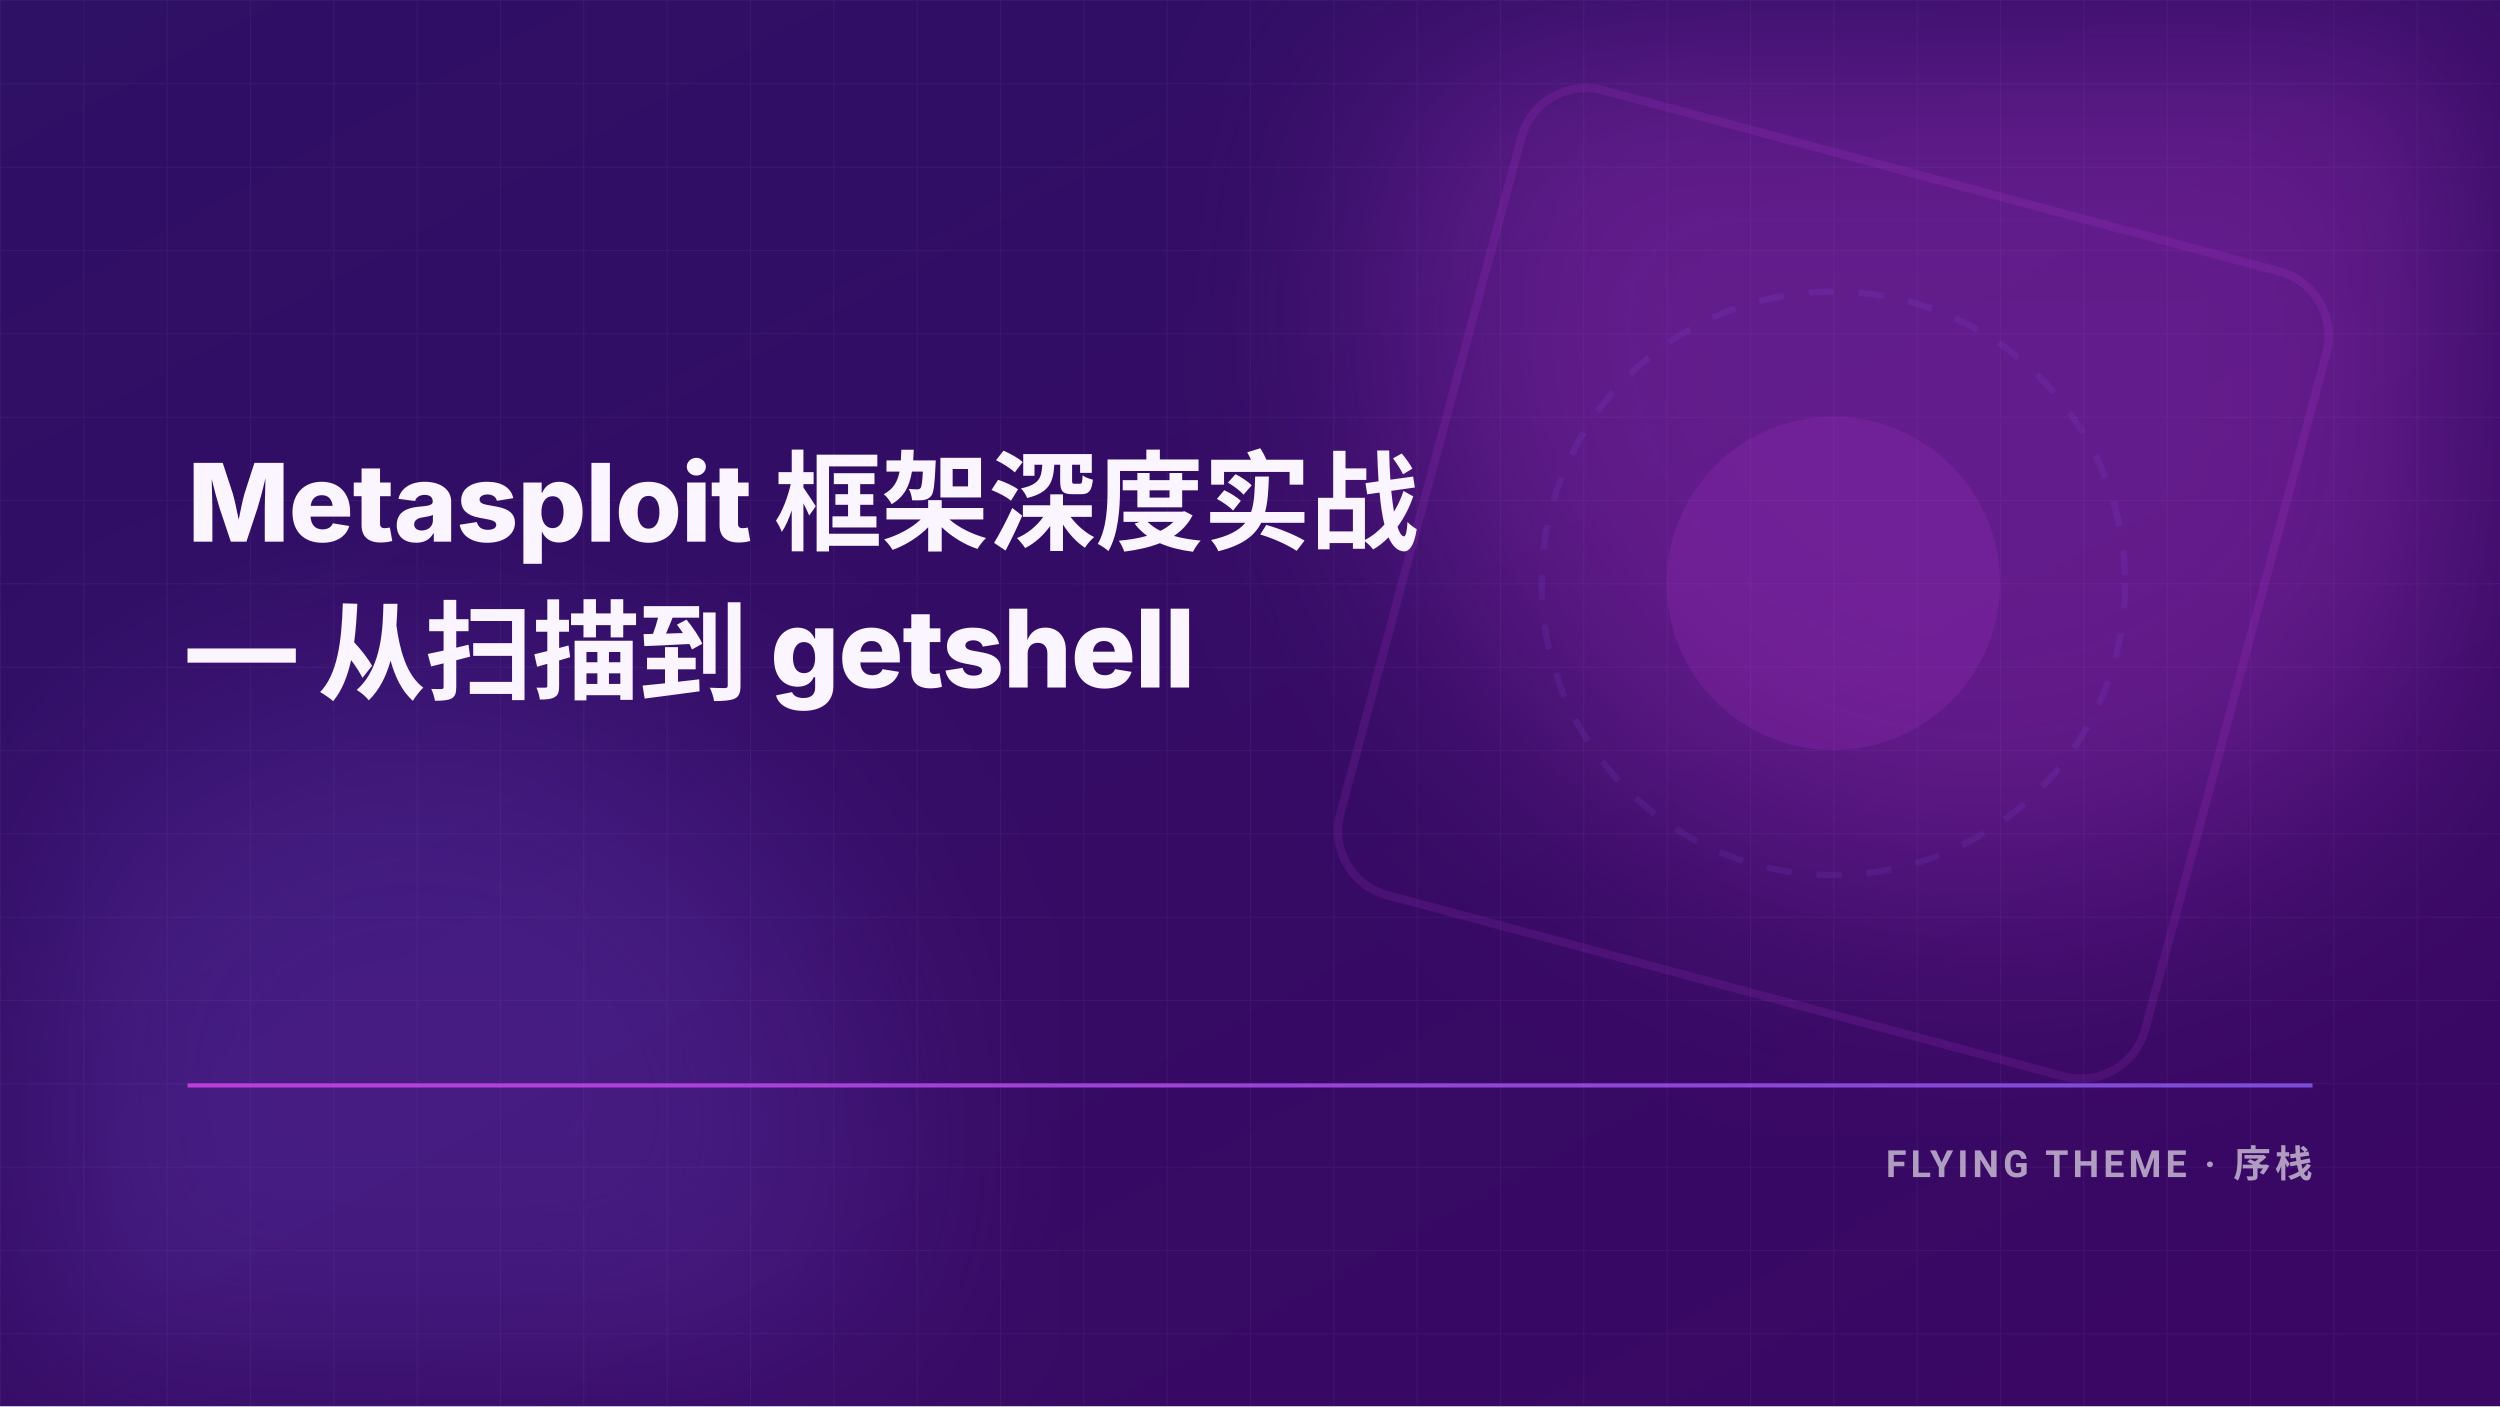
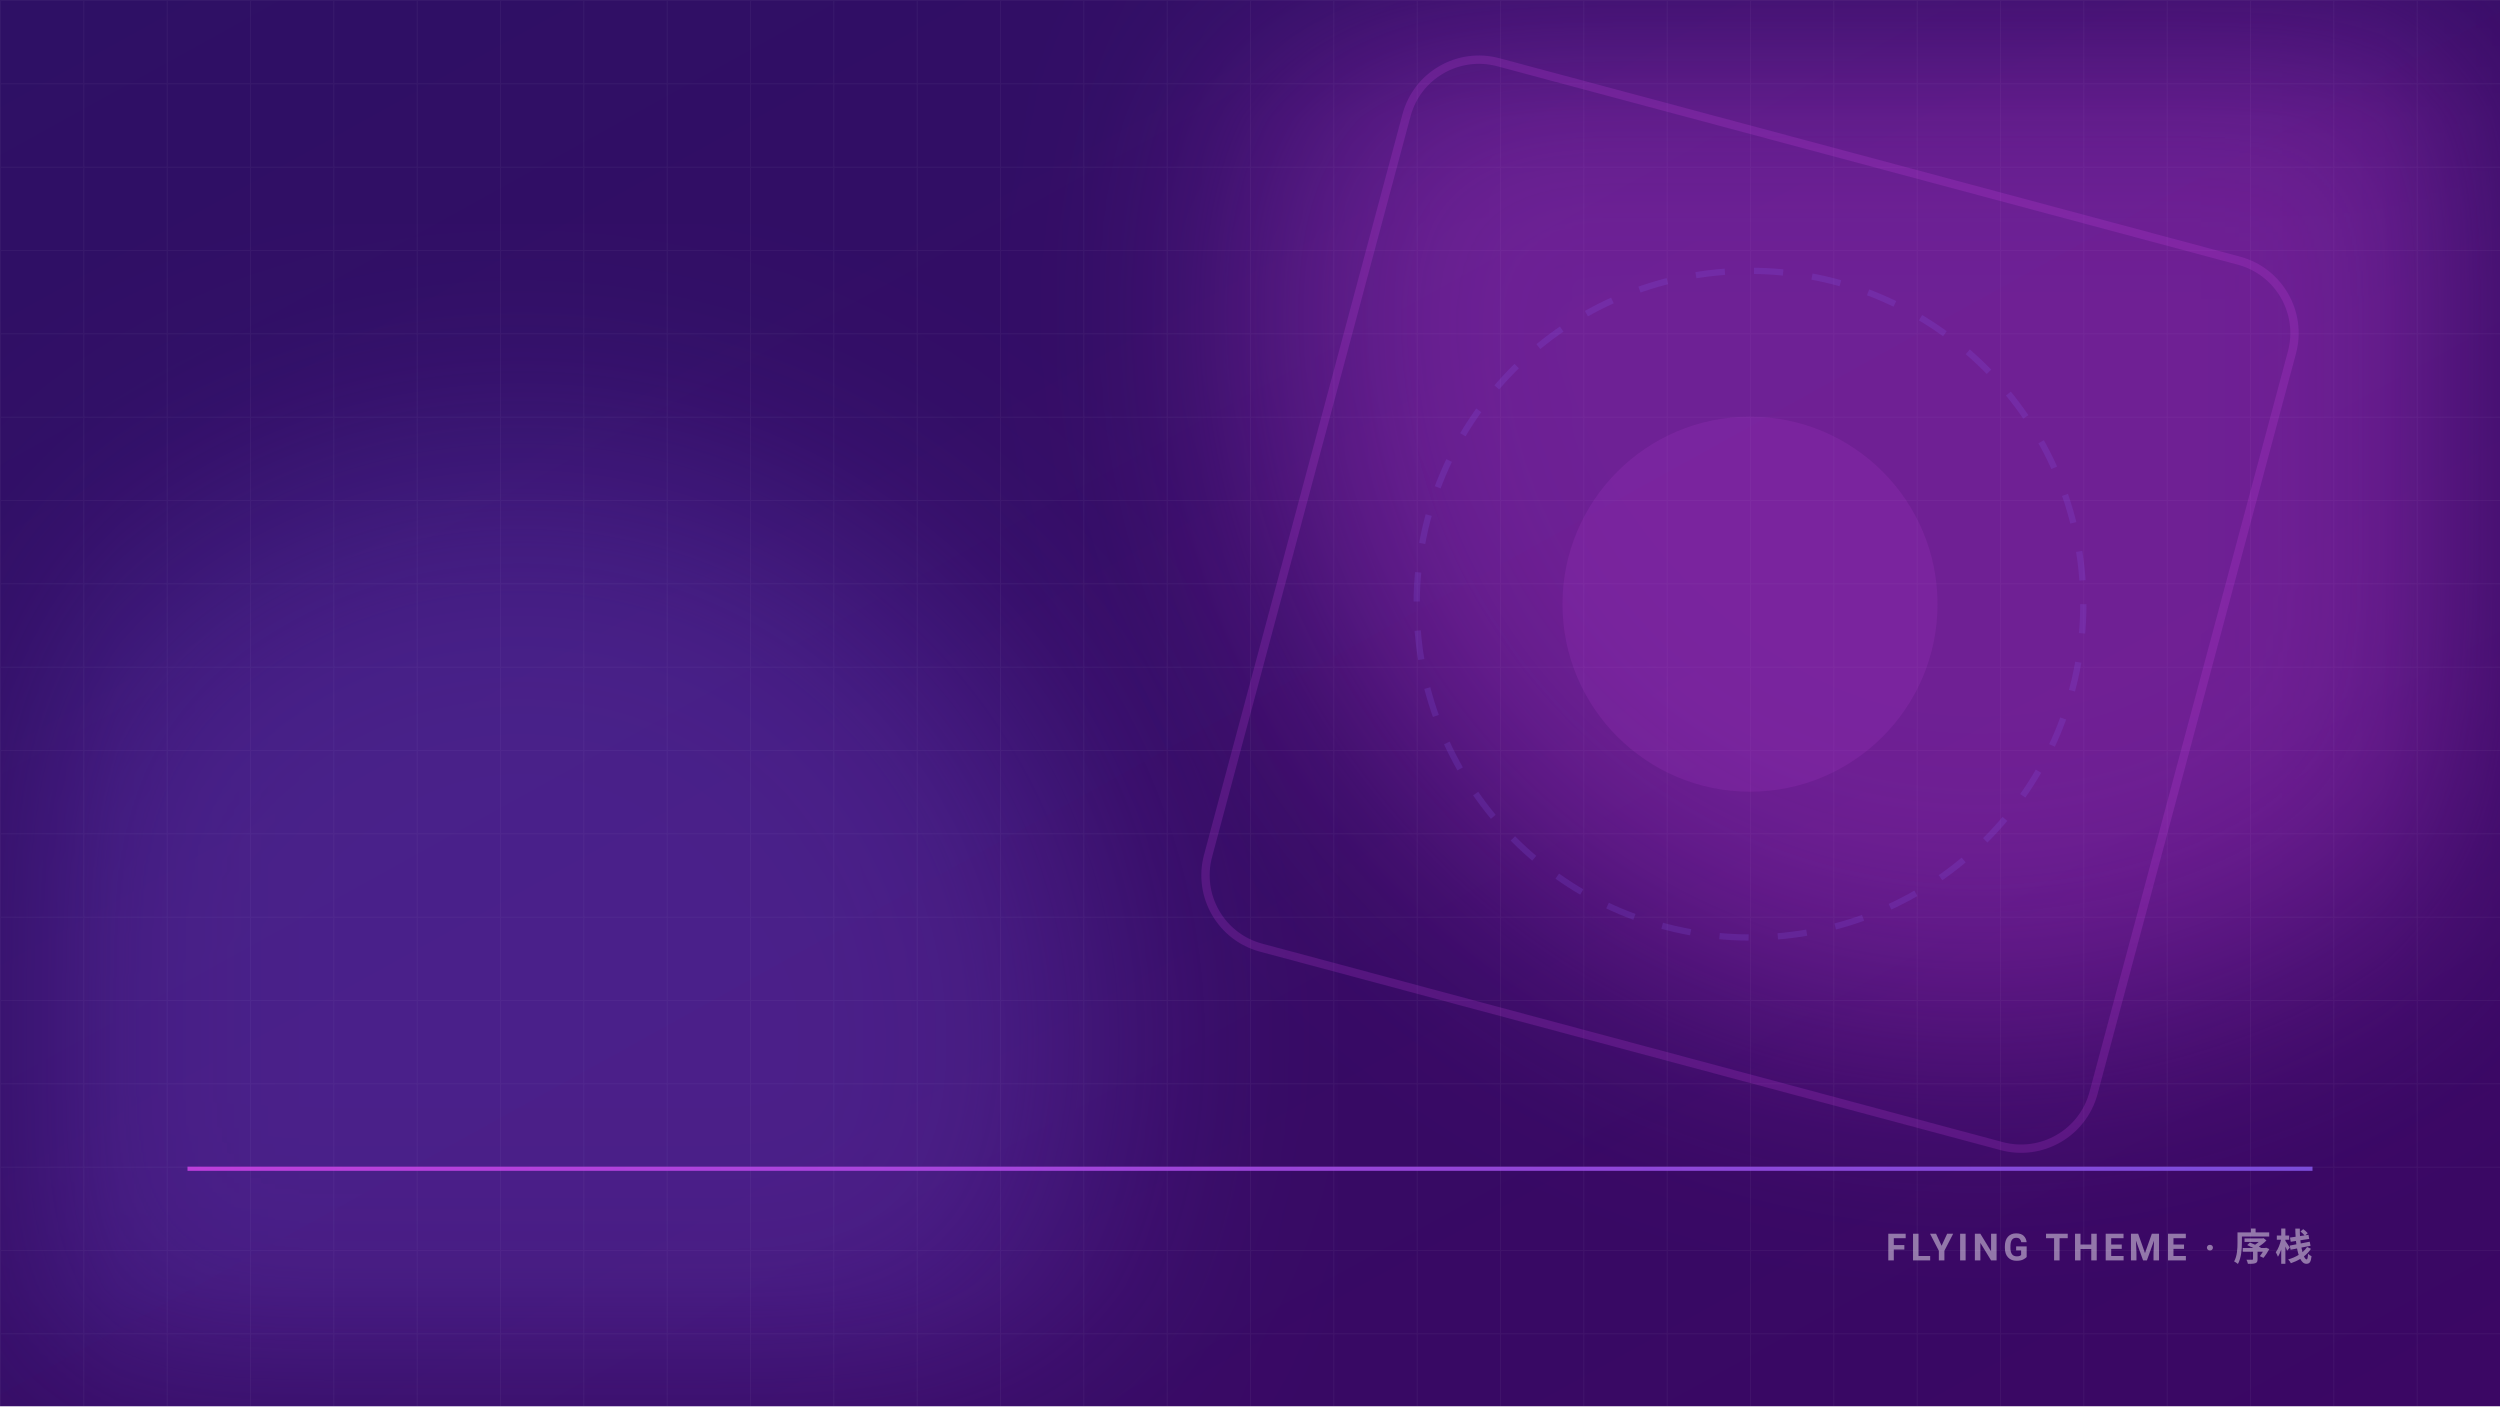
<svg xmlns="http://www.w3.org/2000/svg" viewBox="0 0 1200 675" width="1200" height="675">
  <defs>
    <linearGradient id="bgGrad" x1="0%" y1="0%" x2="100%" y2="100%">
      <stop offset="0%" stop-color="#2e1065" />
      <stop offset="100%" stop-color="#3b0764" />
    </linearGradient>
    <linearGradient id="accentGrad" x1="0%" y1="0%" x2="100%" y2="0%">
      <stop offset="0%" stop-color="#d946ef" />
      <stop offset="100%" stop-color="#8b5cf6" />
    </linearGradient>
    <pattern id="grid" width="40" height="40" patternUnits="userSpaceOnUse">
      <path d="M 40 0 L 0 0 0 40" fill="none" stroke="rgba(255, 255, 255, 0.04)" stroke-width="1" />
    </pattern>
    <filter id="glow" x="-20%" y="-20%" width="140%" height="140%">
      <feGaussianBlur stdDeviation="60" result="blur" />
    </filter>
  </defs>
  <rect width="100%" height="100%" fill="url(#bgGrad)" />
  <rect width="100%" height="100%" fill="url(#grid)" />
-   <circle cx="950" cy="150" r="280" fill="#d946ef" opacity="0.28" filter="url(#glow)" />
-   <circle cx="200" cy="550" r="220" fill="#8b5cf6" opacity="0.2" filter="url(#glow)" />
-   <g opacity="0.12" transform="translate(680, 80)">
-     <rect x="0" y="0" width="400" height="400" rx="32" fill="none" stroke="#d946ef" stroke-width="4" transform="rotate(15 200 200)" />
-     <circle cx="200" cy="200" r="140" fill="none" stroke="#8b5cf6" stroke-width="3" stroke-dasharray="12 12" />
-     <circle cx="200" cy="200" r="80" fill="#d946ef" />
+   <circle cx="950" cy="150" r="340" fill="#d946ef" opacity="0.35" filter="url(#glow)" />
+   <circle cx="250" cy="500" r="280" fill="#8b5cf6" opacity="0.25" filter="url(#glow)" />
+   <g opacity="0.18" transform="translate(620, 70)">
+     <rect x="0" y="0" width="440" height="440" rx="36" fill="none" stroke="#d946ef" stroke-width="4" transform="rotate(15 220 220)" />
+     <circle cx="220" cy="220" r="160" fill="none" stroke="#8b5cf6" stroke-width="3" stroke-dasharray="14 14" />
+     <circle cx="220" cy="220" r="90" fill="#d946ef" opacity="0.6" />
  </g>
-   <g transform="translate(90, 260)">
-     <text font-family="-apple-system, BlinkMacSystemFont, 'PingFang SC', 'Microsoft YaHei', sans-serif" font-size="52" font-weight="800" fill="#faf5ff" letter-spacing="-0.5">
-       <tspan x="0" y="0">Metasploit 框架深度实战</tspan>
-       <tspan x="0" y="70">— 从扫描到 getshell</tspan>
-     </text>
-   </g>
-   <rect x="90" y="520" width="1020" height="2" fill="url(#accentGrad)" opacity="0.8" />
-   <g transform="translate(1110, 565)">
-     <text text-anchor="end" font-family="-apple-system, BlinkMacSystemFont, 'Segoe UI', Roboto, sans-serif" font-size="18" font-weight="600" fill="rgba(255, 255, 255, 0.6)" letter-spacing="2">
+   <rect x="90" y="560" width="1020" height="2" fill="url(#accentGrad)" opacity="0.8" />
+   <g transform="translate(1110, 605)">
+     <text text-anchor="end" font-family="-apple-system, BlinkMacSystemFont, 'Segoe UI', Roboto, sans-serif" font-size="18" font-weight="600" fill="rgba(255, 255, 255, 0.45)" letter-spacing="2">
      FLYING THEME · 序栈
    </text>
  </g>
</svg>
